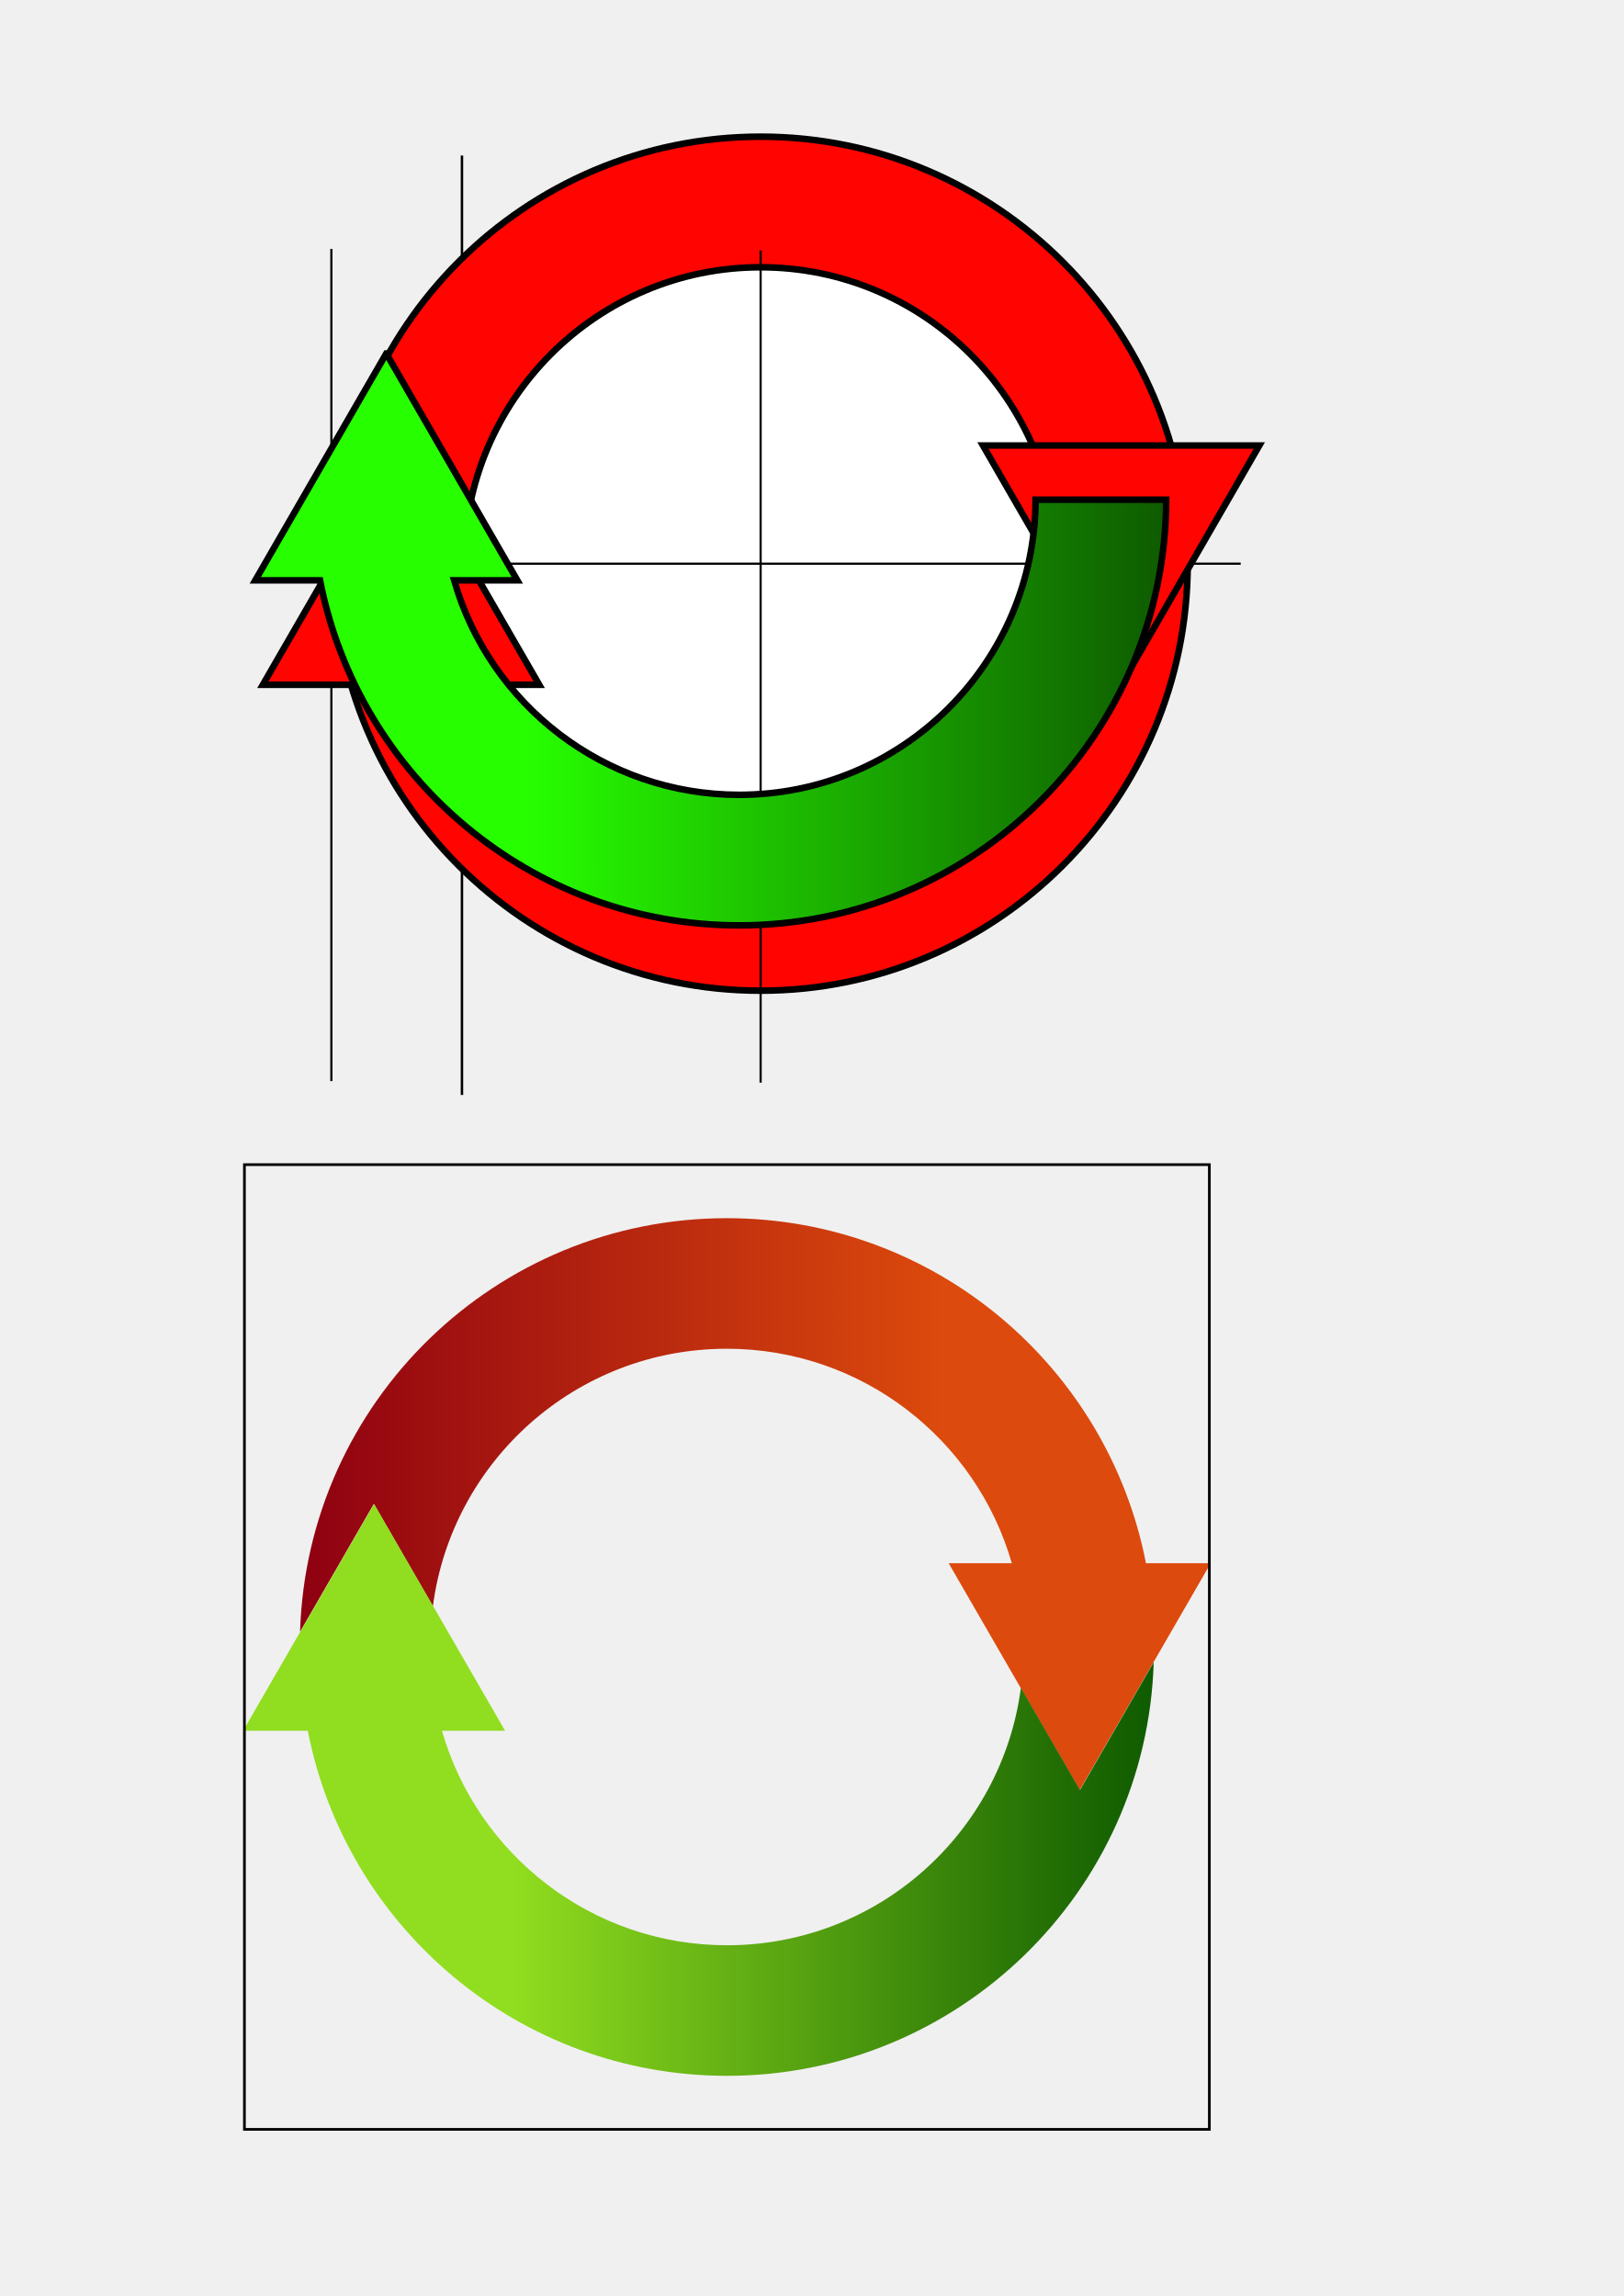
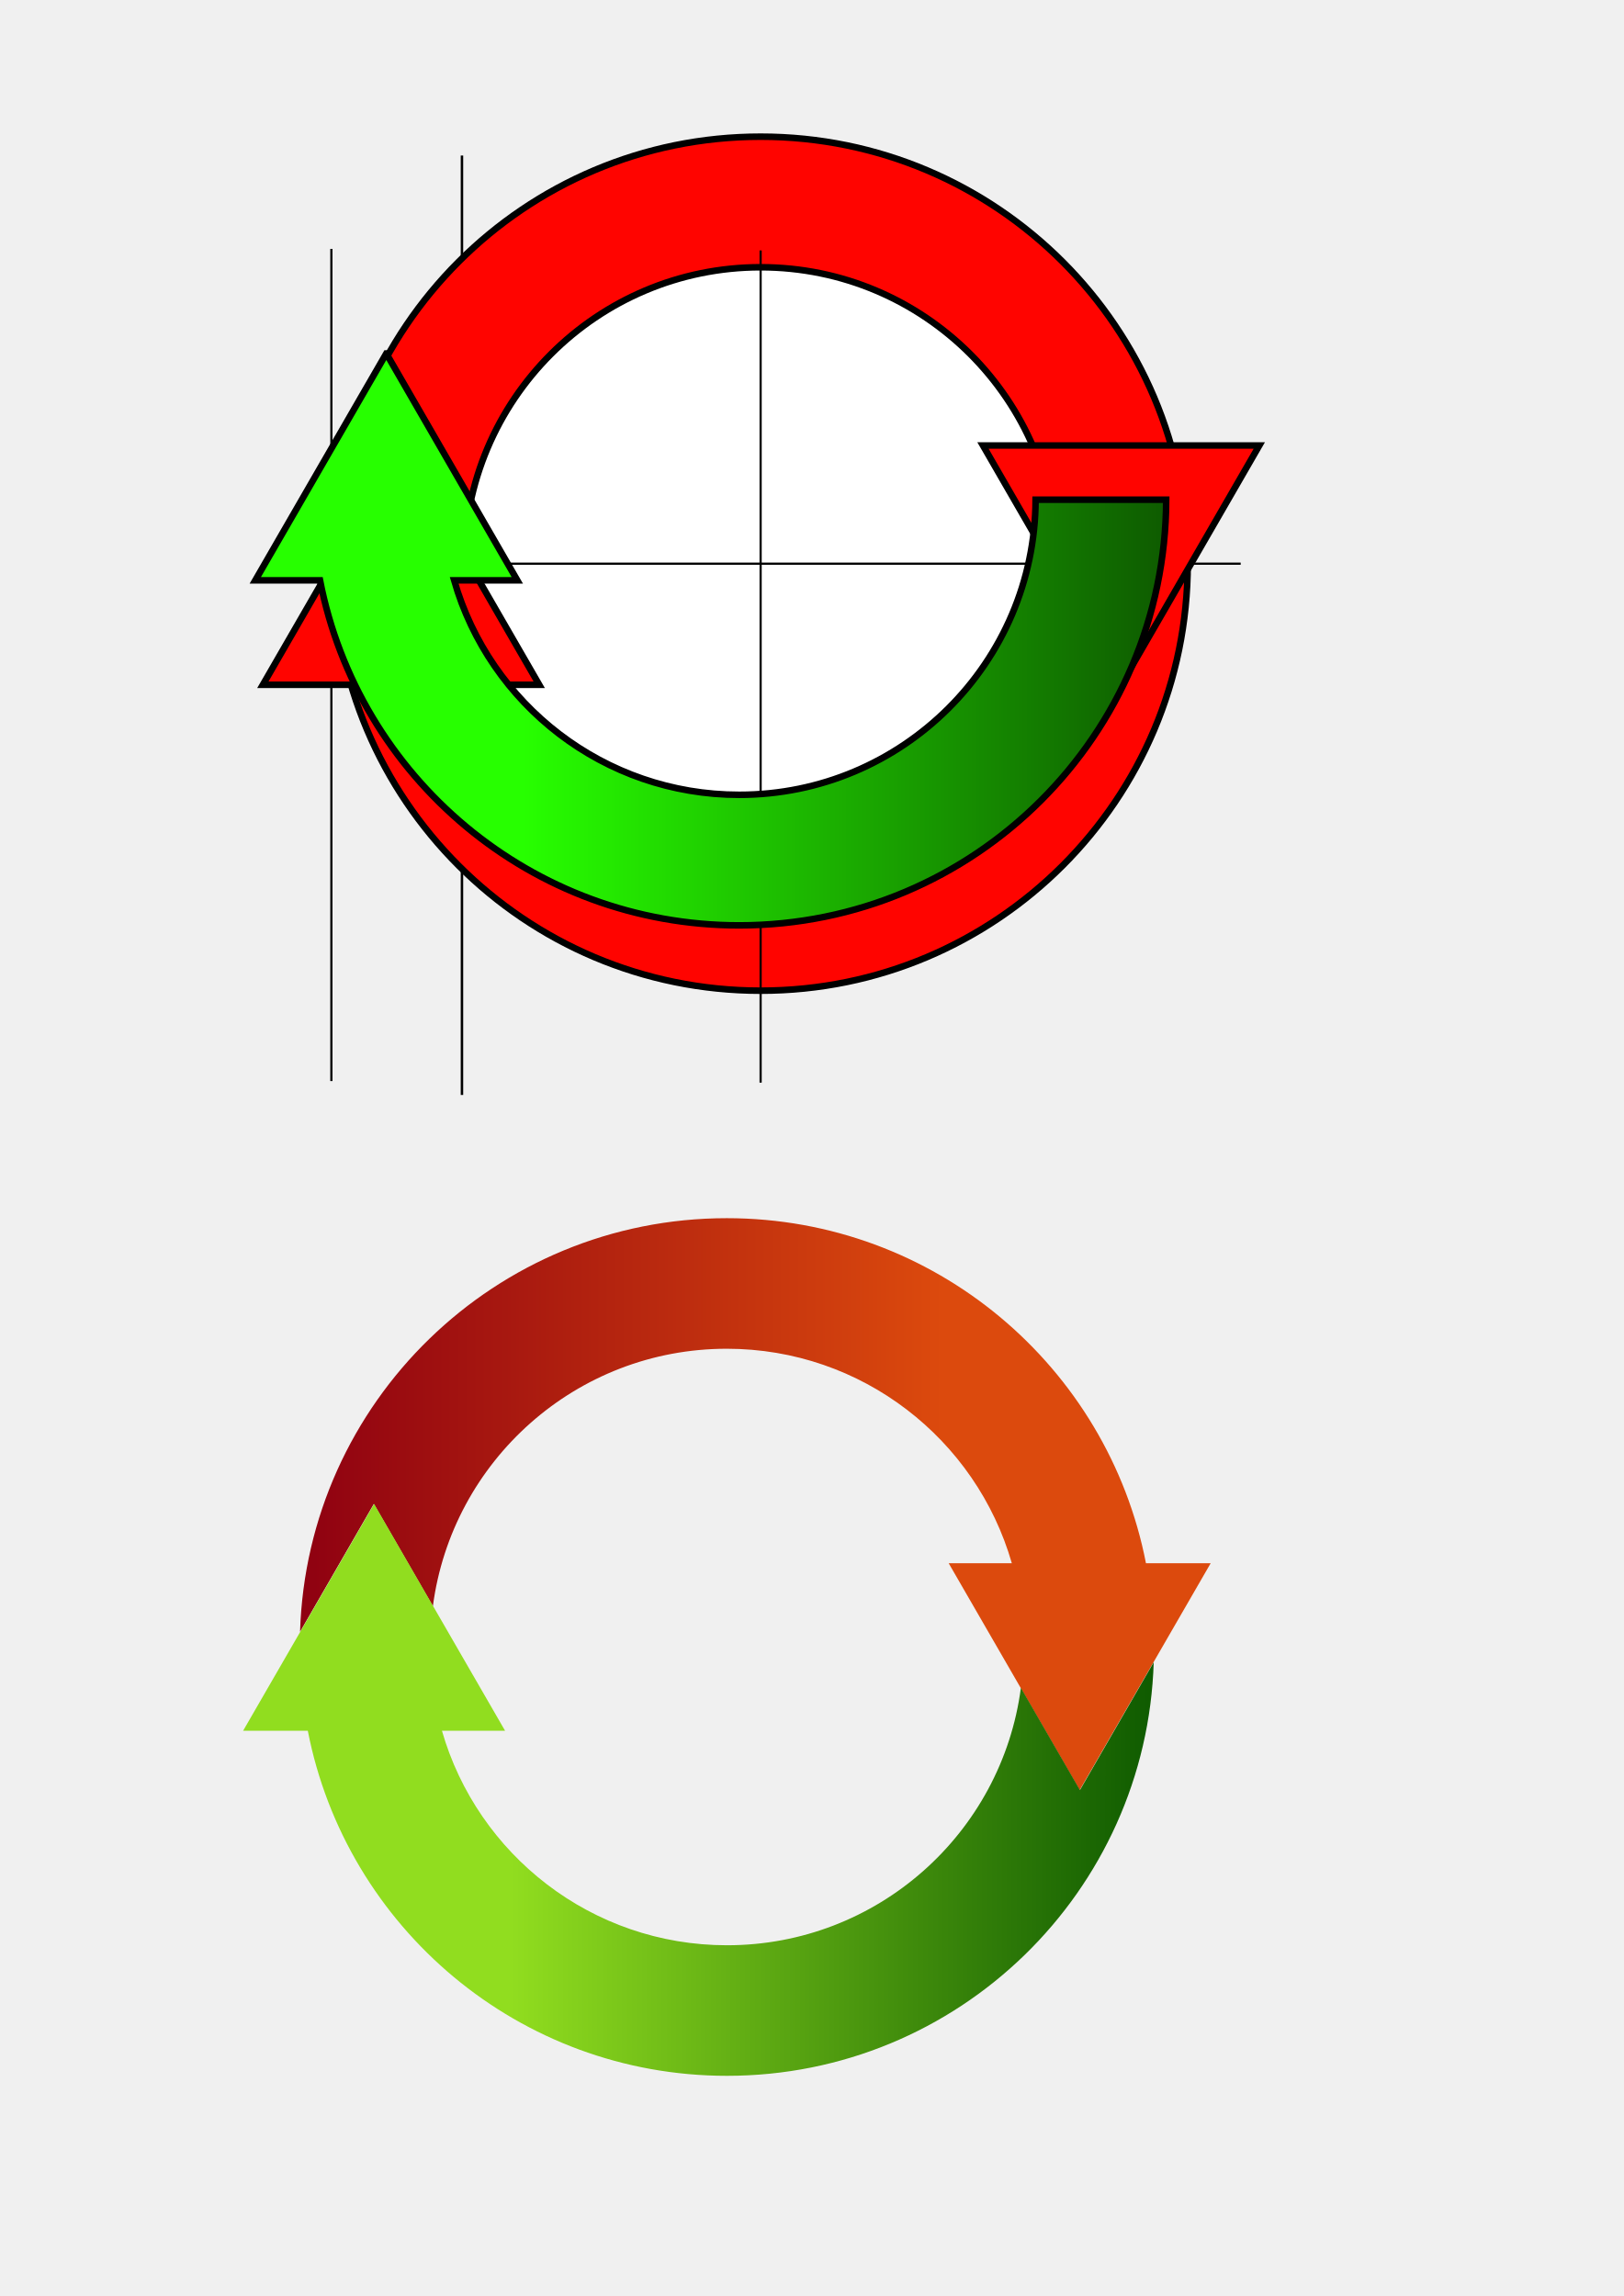
<svg xmlns="http://www.w3.org/2000/svg" xmlns:xlink="http://www.w3.org/1999/xlink" width="744.094" height="1052.362" id="svg3682" version="1.1">
  <defs id="defs3684">
    <linearGradient id="linearGradient4706">
      <stop style="stop-color:#27ff00;stop-opacity:1;" offset="0" id="stop4708" />
      <stop style="stop-color:#0e5a00;stop-opacity:1;" offset="1" id="stop4710" />
    </linearGradient>
    <linearGradient xlink:href="#linearGradient4706-8" id="linearGradient4712-8" x1="234.192" y1="845.531" x2="530.344" y2="845.531" gradientUnits="userSpaceOnUse" />
    <linearGradient id="linearGradient4706-8">
      <stop style="stop-color:#27ff00;stop-opacity:1;" offset="0" id="stop4708-4" />
      <stop style="stop-color:#0e5a00;stop-opacity:1;" offset="1" id="stop4710-5" />
    </linearGradient>
    <linearGradient gradientTransform="matrix(-1,0,0,-1,666.3485,1560.094)" y2="845.531" x2="530.344" y1="845.531" x1="234.192" gradientUnits="userSpaceOnUse" id="linearGradient4773-4" xlink:href="#linearGradient4706-8-1" />
    <linearGradient id="linearGradient4706-8-1">
      <stop style="stop-color:#27ff00;stop-opacity:1;" offset="0" id="stop4708-4-3" />
      <stop style="stop-color:#0e5a00;stop-opacity:1;" offset="1" id="stop4710-5-2" />
    </linearGradient>
    <linearGradient xlink:href="#linearGradient4706-4" id="linearGradient4712-9" x1="234.192" y1="845.531" x2="530.344" y2="845.531" gradientUnits="userSpaceOnUse" />
    <linearGradient id="linearGradient4706-4">
      <stop style="stop-color:#27ff00;stop-opacity:1;" offset="0" id="stop4708-6" />
      <stop style="stop-color:#0e5a00;stop-opacity:1;" offset="1" id="stop4710-0" />
    </linearGradient>
    <linearGradient gradientTransform="translate(5.589283,-552.4548)" y2="845.531" x2="530.344" y1="845.531" x1="234.192" gradientUnits="userSpaceOnUse" id="linearGradient4854" xlink:href="#linearGradient4706-4" />
    <linearGradient id="linearGradient4706-8-0">
      <stop style="stop-color:#dc4a0d;stop-opacity:1;" offset="0" id="stop4708-4-7" />
      <stop style="stop-color:#8e0011;stop-opacity:1;" offset="1" id="stop4710-5-1" />
    </linearGradient>
    <linearGradient y2="845.531" x2="530.344" y1="845.531" x1="234.192" gradientTransform="matrix(-1,0,0,-1,666.2282,1560.094)" gradientUnits="userSpaceOnUse" id="linearGradient4922" xlink:href="#linearGradient4706-8-0" />
    <linearGradient y2="845.531" x2="530.344" y1="845.531" x1="234.192" gradientTransform="matrix(-1,0,0,-1,666.2282,1560.094)" gradientUnits="userSpaceOnUse" id="linearGradient4922-8" xlink:href="#linearGradient4706-8-0-2" />
    <linearGradient id="linearGradient4706-8-0-2">
      <stop style="stop-color:#91dd1f;stop-opacity:1;" offset="0" id="stop4708-4-7-6" />
      <stop style="stop-color:#0e5a00;stop-opacity:1;" offset="1" id="stop4710-5-1-2" />
    </linearGradient>
    <linearGradient y2="845.531" x2="530.344" y1="845.531" x1="234.192" gradientTransform="translate(-0.00475,2.2e-5)" gradientUnits="userSpaceOnUse" id="linearGradient4960" xlink:href="#linearGradient4706-8-0-2" />
    <linearGradient xlink:href="#linearGradient4706-8-0" id="linearGradient3828" gradientUnits="userSpaceOnUse" gradientTransform="matrix(-1,0,0,-1,666.2282,1560.094)" x1="234.192" y1="845.531" x2="530.344" y2="845.531" />
    <linearGradient xlink:href="#linearGradient4706-8-0-2" id="linearGradient3830" gradientUnits="userSpaceOnUse" gradientTransform="translate(-0.00475,2.2e-5)" x1="234.192" y1="845.531" x2="530.344" y2="845.531" />
  </defs>
  <g id="layer1" style="opacity:1">
    <path style="fill:none;stroke:#000000;stroke-width:1px;stroke-linecap:butt;stroke-linejoin:miter;stroke-opacity:1" d="m 151.857,114.076 0,381.429" id="path4290" />
    <path style="fill:none;stroke:#000000;stroke-width:1.129px;stroke-linecap:butt;stroke-linejoin:miter;stroke-opacity:1" d="m 211.704,71.284 0,430.585" id="path4290-5" />
    <path style="fill:#ff0400;fill-opacity:1;stroke:#000000;stroke-width:3;stroke-miterlimit:4;stroke-opacity:1;stroke-dasharray:none" id="path3692" d="m 544.286,402.362 a 195.714,195.714 0 1 1 -391.429,0 195.714,195.714 0 1 1 391.429,0 z" transform="translate(0,-144)" />
    <path transform="matrix(0.6942118,0,0,0.6942118,106.589,-20.96241)" style="fill:#ffffff;fill-opacity:1;stroke:#000000;stroke-width:4.321;stroke-miterlimit:4;stroke-opacity:1;stroke-dasharray:none" id="path3692-7" d="m 544.286,402.362 a 195.714,195.714 0 1 1 -391.429,0 195.714,195.714 0 1 1 391.429,0 z" />
    <path style="fill:#ff0400;fill-opacity:1;stroke:#000000;stroke-width:9.106;stroke-miterlimit:4;stroke-opacity:1;stroke-dasharray:none" id="path4236" d="m 300.765,681.896 -384.387,0 192.193,-332.889 192.193,332.889 z" transform="matrix(0.3294598,0,0,0.3294598,148.0108,89.20282)" />
    <path style="fill:none;stroke:#000000;stroke-width:1px;stroke-linecap:butt;stroke-linejoin:miter;stroke-opacity:1" d="m 568.571,258.362 -381.429,0" id="path4290-58" />
    <path style="fill:none;stroke:#000000;stroke-width:1px;stroke-linecap:butt;stroke-linejoin:miter;stroke-opacity:1" d="m 348.571,114.791 0,381.429" id="path4290-9" />
    <path style="fill:#ff0400;fill-opacity:1;stroke:#000000;stroke-width:9.106;stroke-miterlimit:4;stroke-opacity:1;stroke-dasharray:none" id="path4236-9" d="m 300.765,681.896 -384.387,0 192.193,-332.889 192.193,332.889 z" transform="matrix(-0.3294598,0,0,-0.3294598,549.5506,428.8444)" />
    <path style="fill:url(#linearGradient4854);fill-opacity:1;stroke:#000000;stroke-width:3;stroke-miterlimit:4;stroke-opacity:1;stroke-dasharray:none" d="m 177.027,162.014 -60.031,103.969 29.656,0 c 17.523,90.116 96.855,158.156 192.094,158.156 107.882,0 195.35,-87.291 195.688,-195.094 l -59.844,0 c -0.338,74.749 -61.016,135.25 -135.844,135.25 -62.002,0 -114.322,-41.55 -130.625,-98.312 l 28.938,0 -60.031,-103.969 z" id="path3692-6-9-1" />
    <g id="g3825">
      <g id="g3808" transform="translate(0,-25.15048)">
        <path style="fill:url(#linearGradient3828);fill-opacity:1;stroke:#ffffff;stroke-width:0;stroke-linecap:butt;stroke-linejoin:miter;stroke-miterlimit:4;stroke-opacity:1;stroke-dasharray:none" d="m 333.067,583.5 c -106.027,0 -192.307,84.325 -195.562,189.562 l 33.812,-58.594 27.062,46.875 c 8.743,-66.596 65.705,-118 134.688,-118 62.002,0 114.322,41.55 130.625,98.312 l -28.938,0 60.031,103.969 60.031,-103.969 -29.656,0 C 507.638,651.54 428.306,583.5 333.067,583.5 z" id="path3692-6-9-8-6" />
        <path style="fill:url(#linearGradient3830);fill-opacity:1;stroke:#ffffff;stroke-width:0;stroke-linecap:butt;stroke-linejoin:miter;stroke-miterlimit:4;stroke-opacity:1;stroke-dasharray:none" d="m 333.156,976.594 c 106.027,0 192.307,-84.325 195.562,-189.562 l -33.812,58.594 -27.062,-46.875 c -8.743,66.596 -65.705,118 -134.688,118 -62.002,0 -114.322,-41.55 -130.625,-98.312 l 28.938,0 -60.031,-103.969 -60.031,103.969 29.656,0 c 17.523,90.116 96.855,158.156 192.094,158.156 z" id="path3692-6-9-8-6-7" />
      </g>
-       <rect style="fill:none;stroke:#000000;stroke-width:1.232;stroke-opacity:1" id="rect3038" width="442.195" height="442.179" x="112.014" y="533.807" />
+       <rect style="fill:none;stroke:none;stroke-width:1.232;stroke-opacity:1" id="rect3038" width="442.195" height="442.179" x="112.014" y="533.807" />
    </g>
  </g>
</svg>
